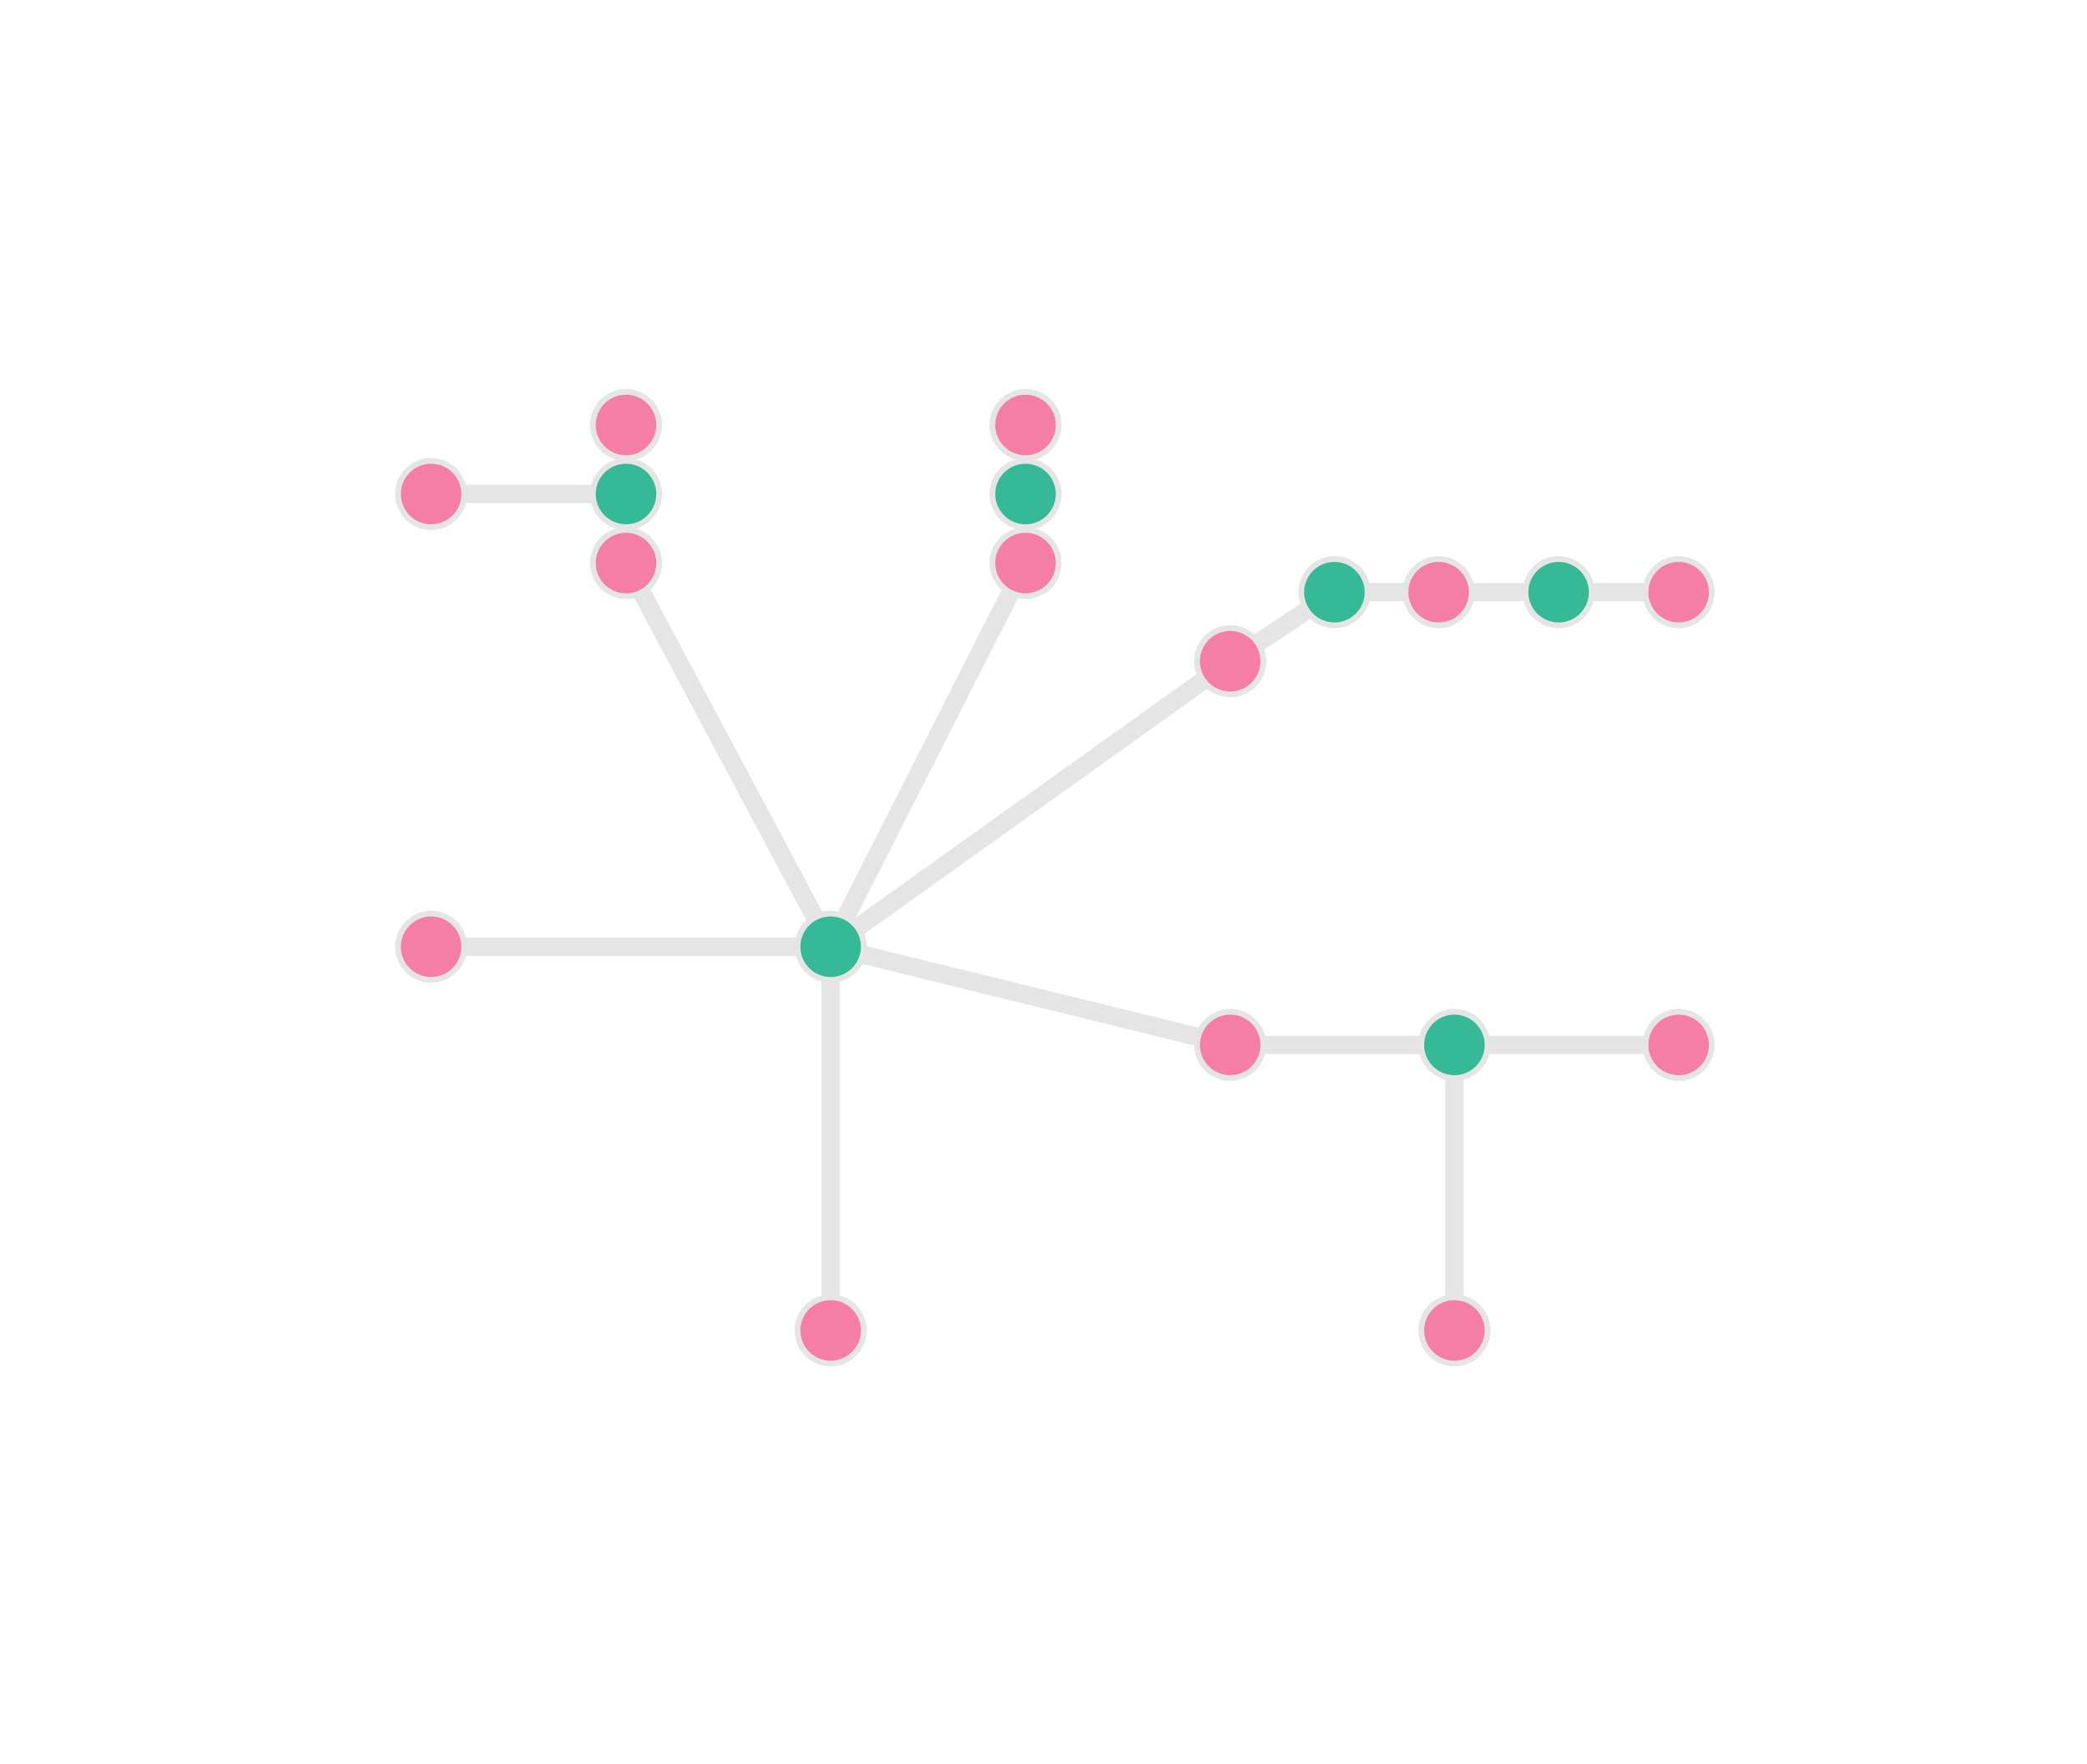
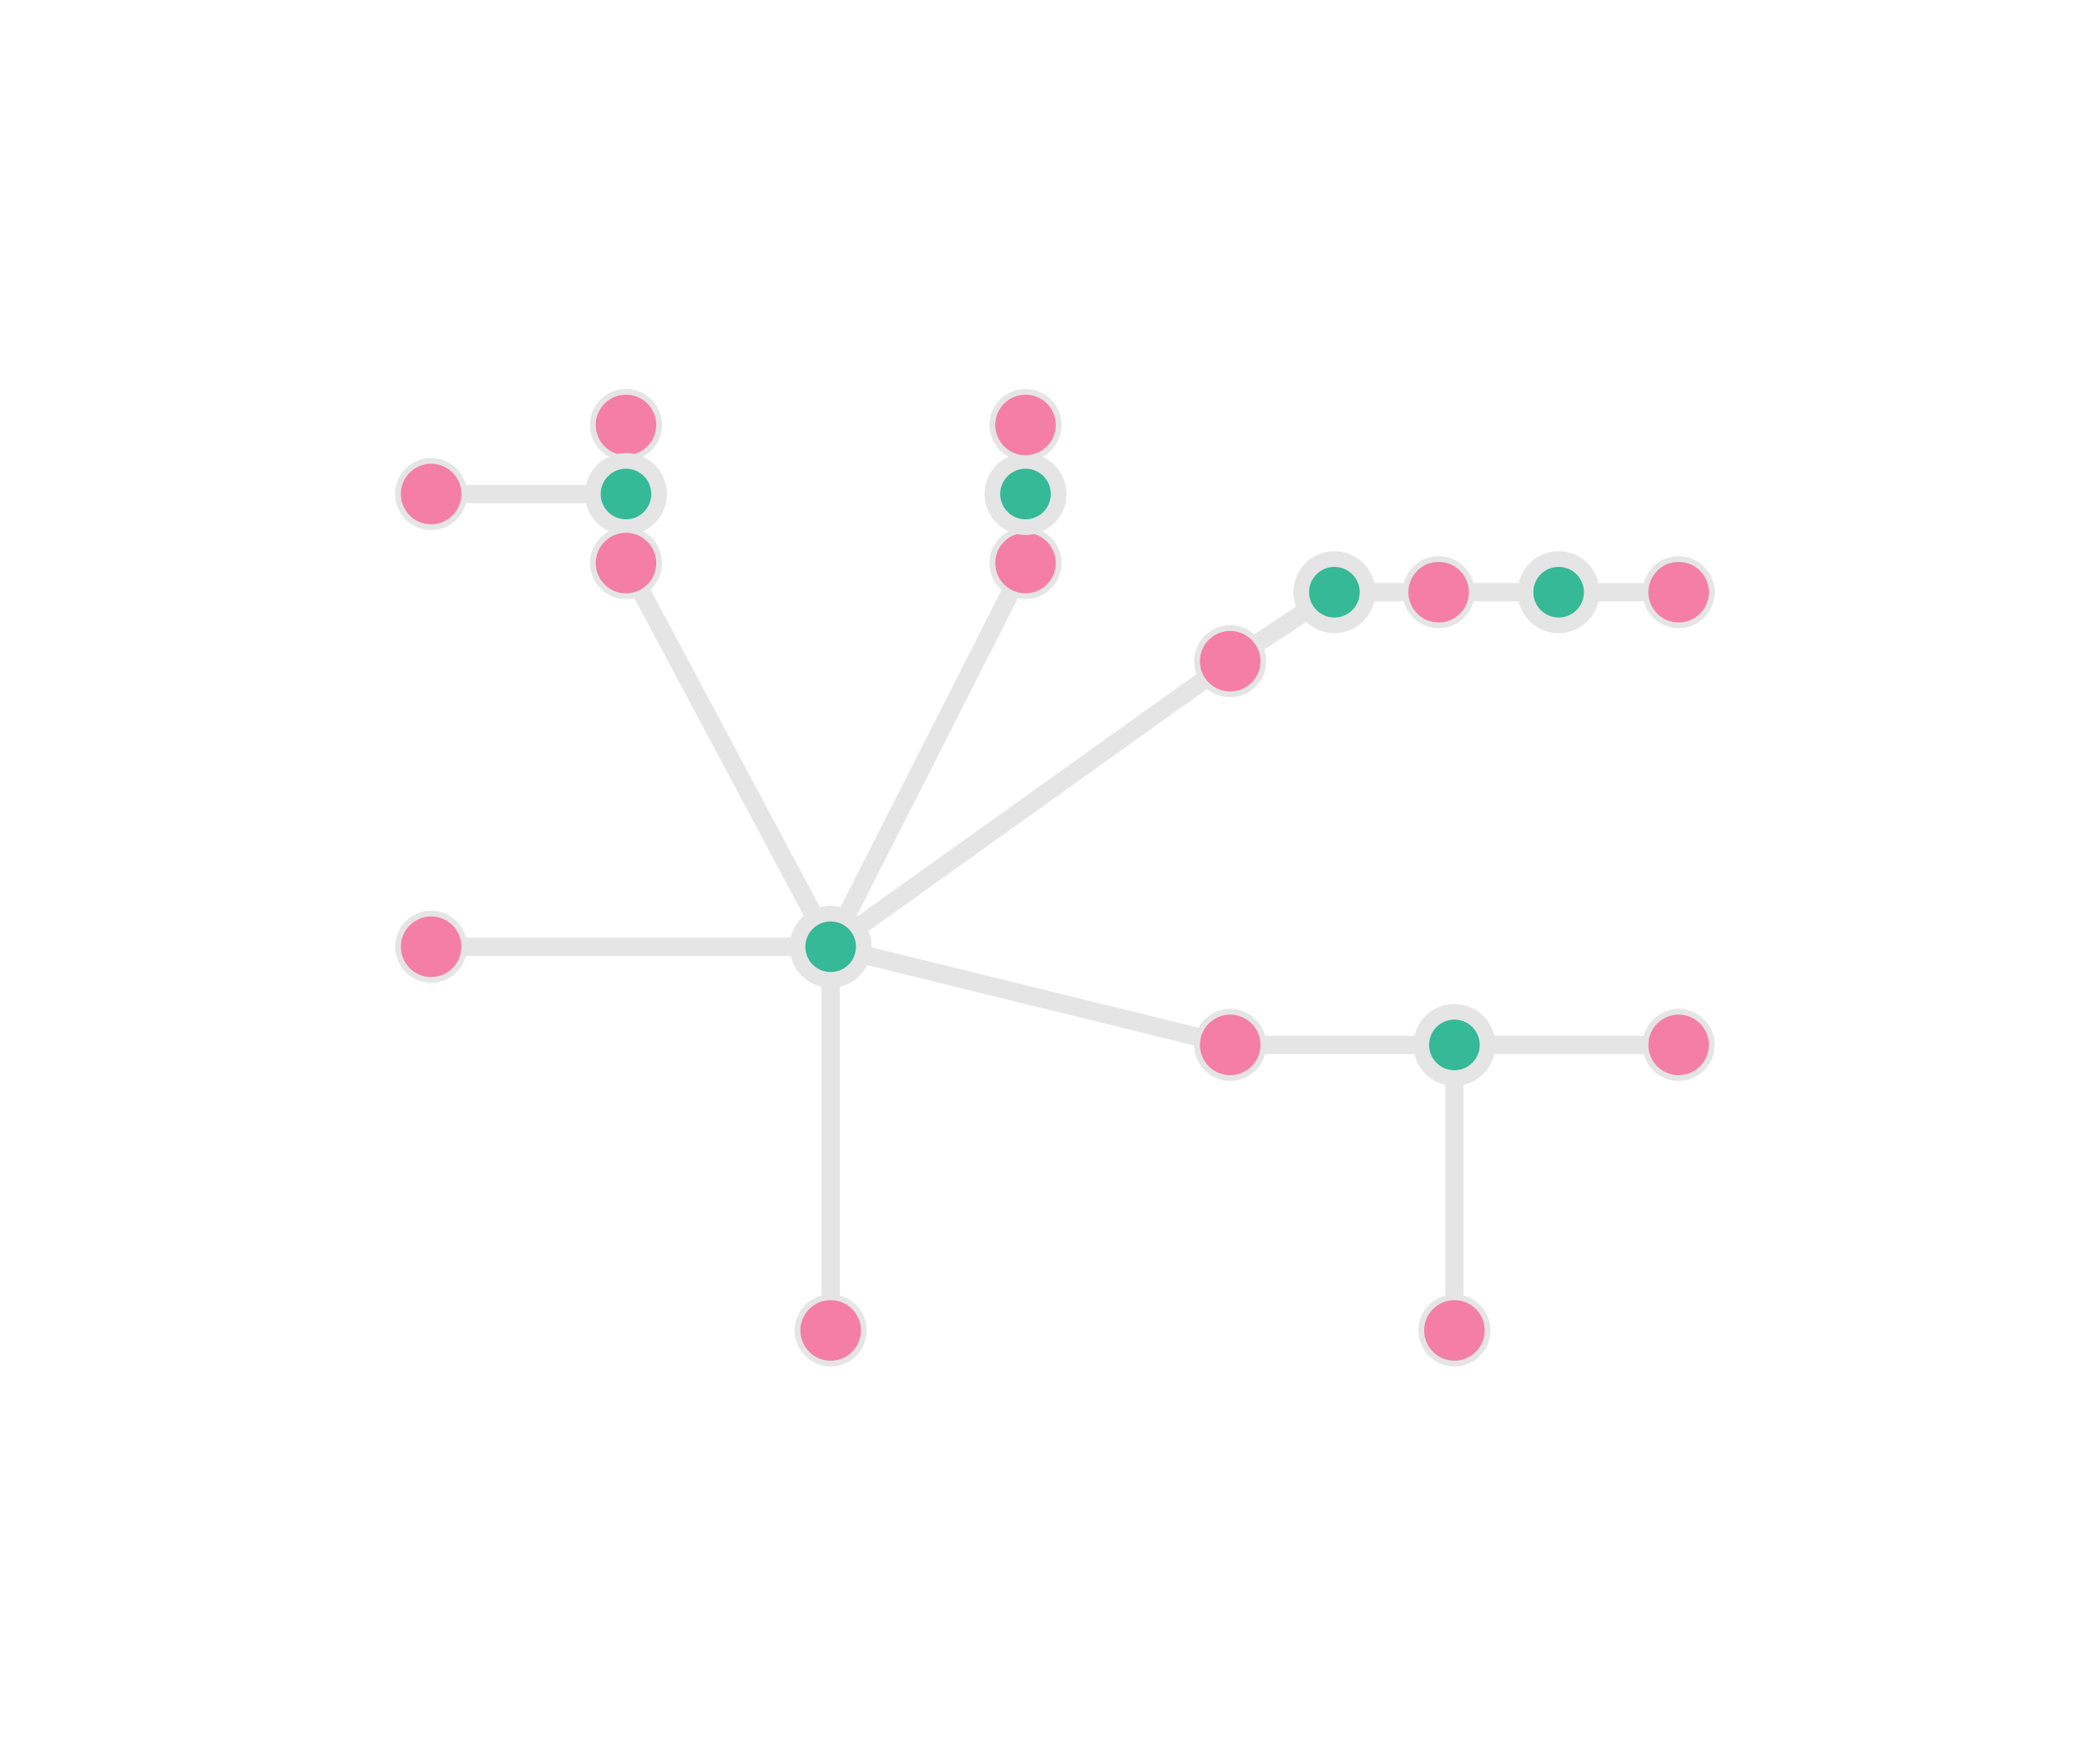
<svg xmlns="http://www.w3.org/2000/svg" width="400mm" height="338mm" version="1.1" id="svg68">
  <defs id="defs2" />
  <path style="fill:none;stroke:#e5e5e5;stroke-width:13.228;stroke-linecap:butt;stroke-linejoin:miter;stroke-opacity:1;stroke-dasharray:none;stroke-dashoffset:0" d="M 1053.562,756.904 H 891.141 c 0,0 -289.419,-71.112 -289.419,-71.112" id="path937" />
  <path style="fill:none;stroke:#e5e5e5;stroke-width:13.228;stroke-linecap:butt;stroke-linejoin:miter;stroke-opacity:1;stroke-dasharray:none;stroke-dashoffset:0" d="m 453.464,357.851 v 50.013 L 601.722,685.792 742.883,407.864 V 357.851" id="path939" />
  <path style="fill:none;stroke:#e5e5e5;stroke-width:13.228;stroke-linecap:butt;stroke-linejoin:miter;stroke-opacity:1;stroke-dasharray:none;stroke-dashoffset:0" d="m 601.722,685.792 289.419,-206.816 75.498,-50.013 h 75.498 86.923" id="path941" />
  <path style="fill:none;stroke:#e5e5e5;stroke-width:13.228;stroke-linecap:butt;stroke-linejoin:miter;stroke-opacity:1;stroke-dasharray:none;stroke-dashoffset:0" d="M 453.464,357.851 H 312.303" id="path943" />
  <path style="fill:none;stroke:#e5e5e5;stroke-width:13.228;stroke-linecap:butt;stroke-linejoin:miter;stroke-opacity:1;stroke-dasharray:none;stroke-dashoffset:0" d="M 742.883,357.851 V 307.839" id="path945" />
  <path style="fill:none;stroke:#e5e5e5;stroke-width:13.228;stroke-linecap:butt;stroke-linejoin:miter;stroke-opacity:1;stroke-dasharray:none;stroke-dashoffset:0" d="M 453.464,357.851 V 307.839" id="path947" />
  <path style="fill:none;stroke:#e5e5e5;stroke-width:13.228;stroke-linecap:butt;stroke-linejoin:miter;stroke-opacity:1;stroke-dasharray:none;stroke-dashoffset:0" d="M 312.303,685.792 H 601.722 V 963.721" id="path949" />
  <path style="fill:none;stroke:#e5e5e5;stroke-width:13.228;stroke-linecap:butt;stroke-linejoin:miter;stroke-opacity:1;stroke-dasharray:none;stroke-dashoffset:0" d="M 1053.562,963.721 V 756.904 h 162.421" id="path951" />
  <path style="fill:none;stroke:#e5e5e5;stroke-width:13.228;stroke-linecap:butt;stroke-linejoin:miter;stroke-opacity:1;stroke-dasharray:none;stroke-dashoffset:0" d="m 1129.059,428.963 h 86.923" id="path953" />
  <circle style="fill:#f47ea6;fill-opacity:1;stroke:#e5e5e5;stroke-width:4.157;stroke-linecap:butt;stroke-linejoin:round;stroke-miterlimit:10;stroke-dasharray:none;stroke-opacity:1" id="path395-5-3-3-35-2" cx="453.464" cy="307.839" r="24.005" />
  <circle style="fill:#f47ea6;fill-opacity:1;stroke:#e5e5e5;stroke-width:4.157;stroke-linecap:butt;stroke-linejoin:round;stroke-miterlimit:10;stroke-dasharray:none;stroke-opacity:1" id="path395-5-3-3-35-2-3" cx="312.303" cy="357.851" r="24.005" />
  <circle style="fill:#f47ea6;fill-opacity:1;stroke:#e5e5e5;stroke-width:4.157;stroke-linecap:butt;stroke-linejoin:round;stroke-miterlimit:10;stroke-dasharray:none;stroke-opacity:1" id="path395-5-3-3-35-2-7" cx="312.303" cy="685.792" r="24.005" />
-   <circle style="fill:#35b996;fill-opacity:1;stroke:#e5e5e5;stroke-width:4.157;stroke-linecap:butt;stroke-linejoin:round;stroke-miterlimit:10;stroke-dasharray:none;stroke-opacity:1" id="path395-5-3-3-35-2-5" cx="601.722" cy="685.792" r="24.005" />
+   <circle style="fill:#35b996;fill-opacity:1;stroke:#e5e5e5;stroke-width:11.339;stroke-linecap:butt;stroke-linejoin:round;stroke-miterlimit:10;stroke-dasharray:none;stroke-opacity:1" id="path395-5-3-3-35-2-5" cx="601.722" cy="685.792" r="24.005" />
  <circle style="fill:#f47ea6;fill-opacity:1;stroke:#e5e5e5;stroke-width:4.157;stroke-linecap:butt;stroke-linejoin:round;stroke-miterlimit:10;stroke-dasharray:none;stroke-opacity:1" id="path395-5-3-3-35-2-9" cx="742.883" cy="407.864" r="24.005" />
-   <circle style="fill:#35b996;fill-opacity:1;stroke:#e5e5e5;stroke-width:4.157;stroke-linecap:butt;stroke-linejoin:round;stroke-miterlimit:10;stroke-dasharray:none;stroke-opacity:1" id="path395-5-3-3-35-2-2" cx="742.883" cy="357.851" r="24.005" />
+   <circle style="fill:#35b996;fill-opacity:1;stroke:#e5e5e5;stroke-width:11.339;stroke-linecap:butt;stroke-linejoin:round;stroke-miterlimit:10;stroke-dasharray:none;stroke-opacity:1" id="path395-5-3-3-35-2-2" cx="742.883" cy="357.851" r="24.005" />
  <circle style="fill:#f47ea6;fill-opacity:1;stroke:#e5e5e5;stroke-width:4.157;stroke-linecap:butt;stroke-linejoin:round;stroke-miterlimit:10;stroke-dasharray:none;stroke-opacity:1" id="path395-5-3-3-35-2-28" cx="742.883" cy="307.839" r="24.005" />
  <circle style="fill:#f47ea6;fill-opacity:1;stroke:#e5e5e5;stroke-width:4.157;stroke-linecap:butt;stroke-linejoin:round;stroke-miterlimit:10;stroke-dasharray:none;stroke-opacity:1" id="path395-5-3-3-35-2-97" cx="891.141" cy="478.976" r="24.005" />
-   <circle style="fill:#35b996;fill-opacity:1;stroke:#e5e5e5;stroke-width:4.157;stroke-linecap:butt;stroke-linejoin:round;stroke-miterlimit:10;stroke-dasharray:none;stroke-opacity:1" id="path395-5-3-3-35-2-36" cx="966.638" cy="428.963" r="24.005" />
+   <circle style="fill:#35b996;fill-opacity:1;stroke:#e5e5e5;stroke-width:11.339;stroke-linecap:butt;stroke-linejoin:round;stroke-miterlimit:10;stroke-dasharray:none;stroke-opacity:1" id="path395-5-3-3-35-2-36" cx="966.638" cy="428.963" r="24.005" />
  <circle style="fill:#f47ea6;fill-opacity:1;stroke:#e5e5e5;stroke-width:4.157;stroke-linecap:butt;stroke-linejoin:round;stroke-miterlimit:10;stroke-dasharray:none;stroke-opacity:1" id="path395-5-3-3-35-2-1" cx="1042.136" cy="428.963" r="24.005" />
-   <circle style="fill:#35b996;fill-opacity:1;stroke:#e5e5e5;stroke-width:4.157;stroke-linecap:butt;stroke-linejoin:round;stroke-miterlimit:10;stroke-dasharray:none;stroke-opacity:1" id="path395-5-3-3-35-2-29" cx="1129.059" cy="428.963" r="24.005" />
+   <circle style="fill:#35b996;fill-opacity:1;stroke:#e5e5e5;stroke-width:11.339;stroke-linecap:butt;stroke-linejoin:round;stroke-miterlimit:10;stroke-dasharray:none;stroke-opacity:1" id="path395-5-3-3-35-2-29" cx="1129.059" cy="428.963" r="24.005" />
  <circle style="fill:#f47ea6;fill-opacity:1;stroke:#e5e5e5;stroke-width:4.157;stroke-linecap:butt;stroke-linejoin:round;stroke-miterlimit:10;stroke-dasharray:none;stroke-opacity:1" id="path395-5-3-3-35-2-31" cx="1215.983" cy="756.904" r="24.005" />
  <circle style="fill:#f47ea6;fill-opacity:1;stroke:#e5e5e5;stroke-width:4.157;stroke-linecap:butt;stroke-linejoin:round;stroke-miterlimit:10;stroke-dasharray:none;stroke-opacity:1" id="path395-5-3-3-35-2-94" cx="1053.562" cy="963.721" r="24.005" />
-   <circle style="fill:#35b996;fill-opacity:1;stroke:#e5e5e5;stroke-width:4.157;stroke-linecap:butt;stroke-linejoin:round;stroke-miterlimit:10;stroke-dasharray:none;stroke-opacity:1" id="path395-5-3-3-35-2-78" cx="1053.562" cy="756.904" r="24.005" />
+   <circle style="fill:#35b996;fill-opacity:1;stroke:#e5e5e5;stroke-width:11.339;stroke-linecap:butt;stroke-linejoin:round;stroke-miterlimit:10;stroke-dasharray:none;stroke-opacity:1" id="path395-5-3-3-35-2-78" cx="1053.562" cy="756.904" r="24.005" />
  <circle style="fill:#f47ea6;fill-opacity:1;stroke:#e5e5e5;stroke-width:4.157;stroke-linecap:butt;stroke-linejoin:round;stroke-miterlimit:10;stroke-dasharray:none;stroke-opacity:1" id="path395-5-3-3-35-2-78-3" cx="1215.983" cy="428.963" r="24.005" />
  <circle style="fill:#f47ea6;fill-opacity:1;stroke:#e5e5e5;stroke-width:4.157;stroke-linecap:butt;stroke-linejoin:round;stroke-miterlimit:10;stroke-dasharray:none;stroke-opacity:1" id="path395-5-3-3-35-2-4" cx="891.141" cy="756.904" r="24.005" />
  <circle style="fill:#f47ea6;fill-opacity:1;stroke:#e5e5e5;stroke-width:4.157;stroke-linecap:butt;stroke-linejoin:round;stroke-miterlimit:10;stroke-dasharray:none;stroke-opacity:1" id="path395-5-3-3-35-2-50" cx="601.722" cy="963.721" r="24.005" />
-   <circle style="fill:#35b996;fill-opacity:1;stroke:#e5e5e5;stroke-width:4.157;stroke-linecap:butt;stroke-linejoin:round;stroke-miterlimit:10;stroke-dasharray:none;stroke-opacity:1" id="path395-5-3-3-35-2-0" cx="453.464" cy="357.851" r="24.005" />
+   <circle style="fill:#35ba97;fill-opacity:1;stroke:#e5e5e5;stroke-width:11.339;stroke-linecap:butt;stroke-linejoin:round;stroke-miterlimit:10;stroke-dasharray:none;stroke-opacity:1" id="path395-5-3-3-35-2-0" cx="453.464" cy="357.851" r="24.005" />
  <circle style="fill:#f47ea6;fill-opacity:1;stroke:#e5e5e5;stroke-width:4.157;stroke-linecap:butt;stroke-linejoin:round;stroke-miterlimit:10;stroke-dasharray:none;stroke-opacity:1" id="path395-5-3-3-35-2-0-2" cx="453.464" cy="407.864" r="24.005" />
</svg>
